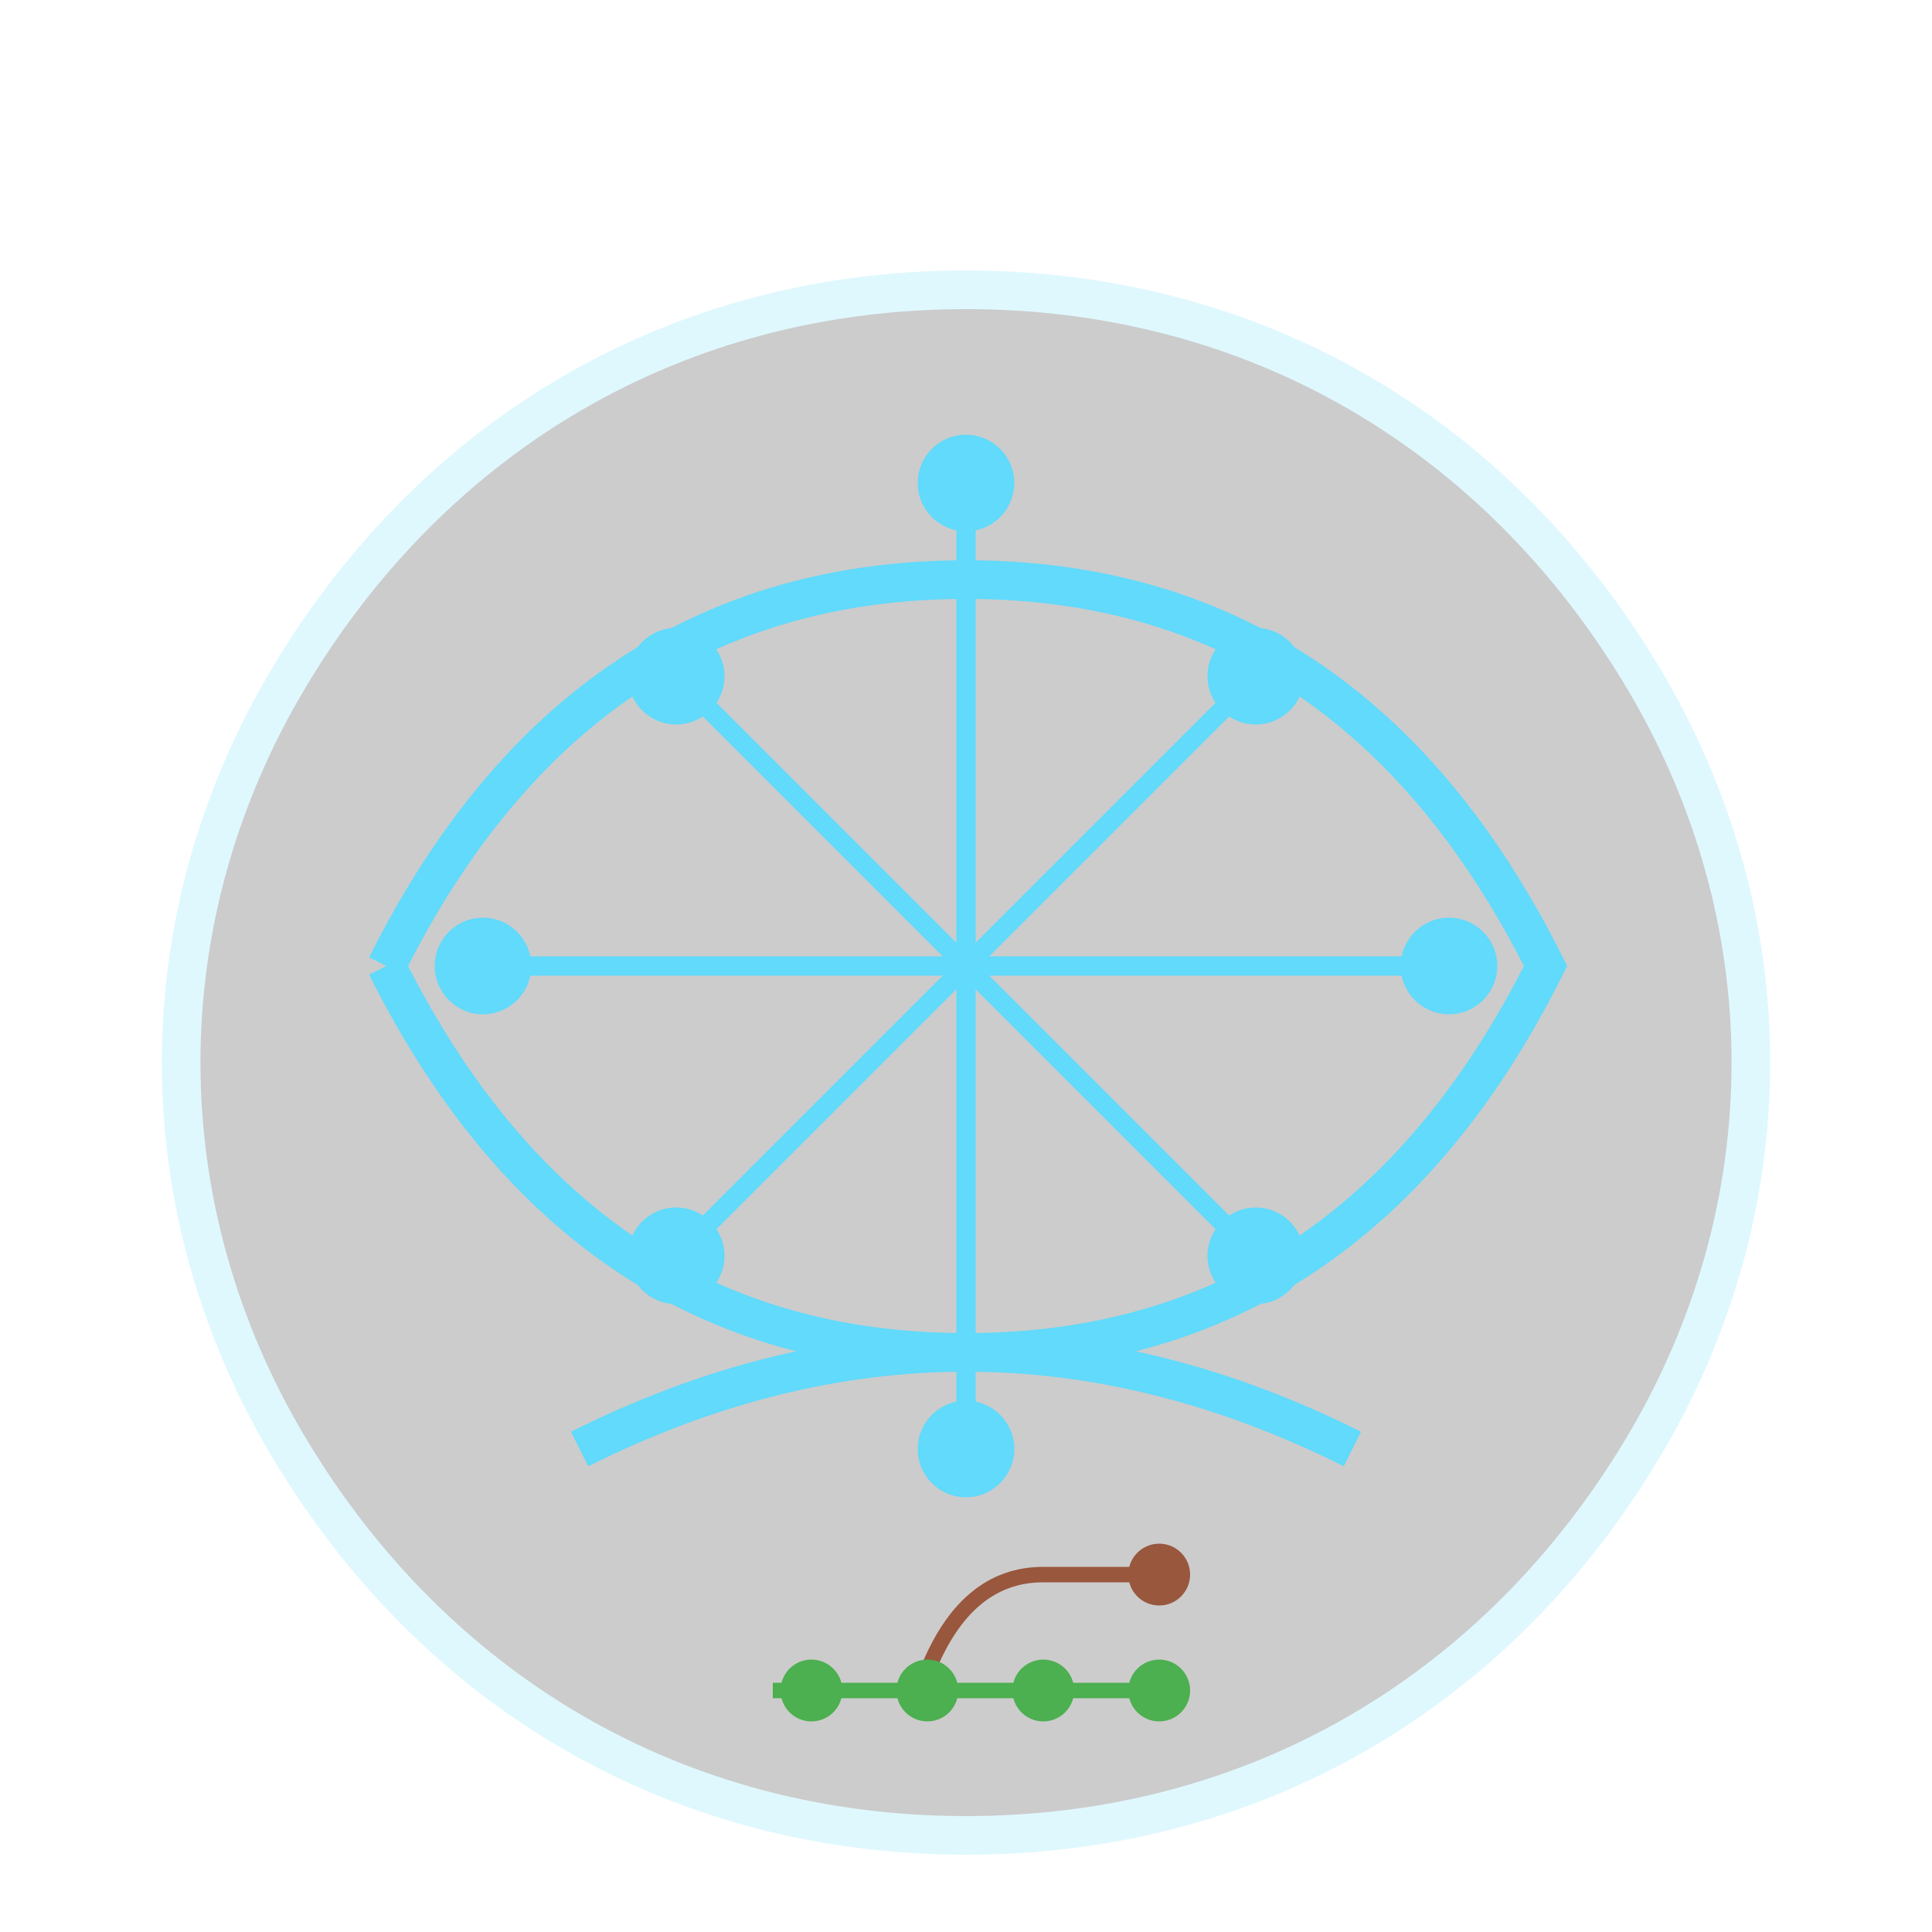
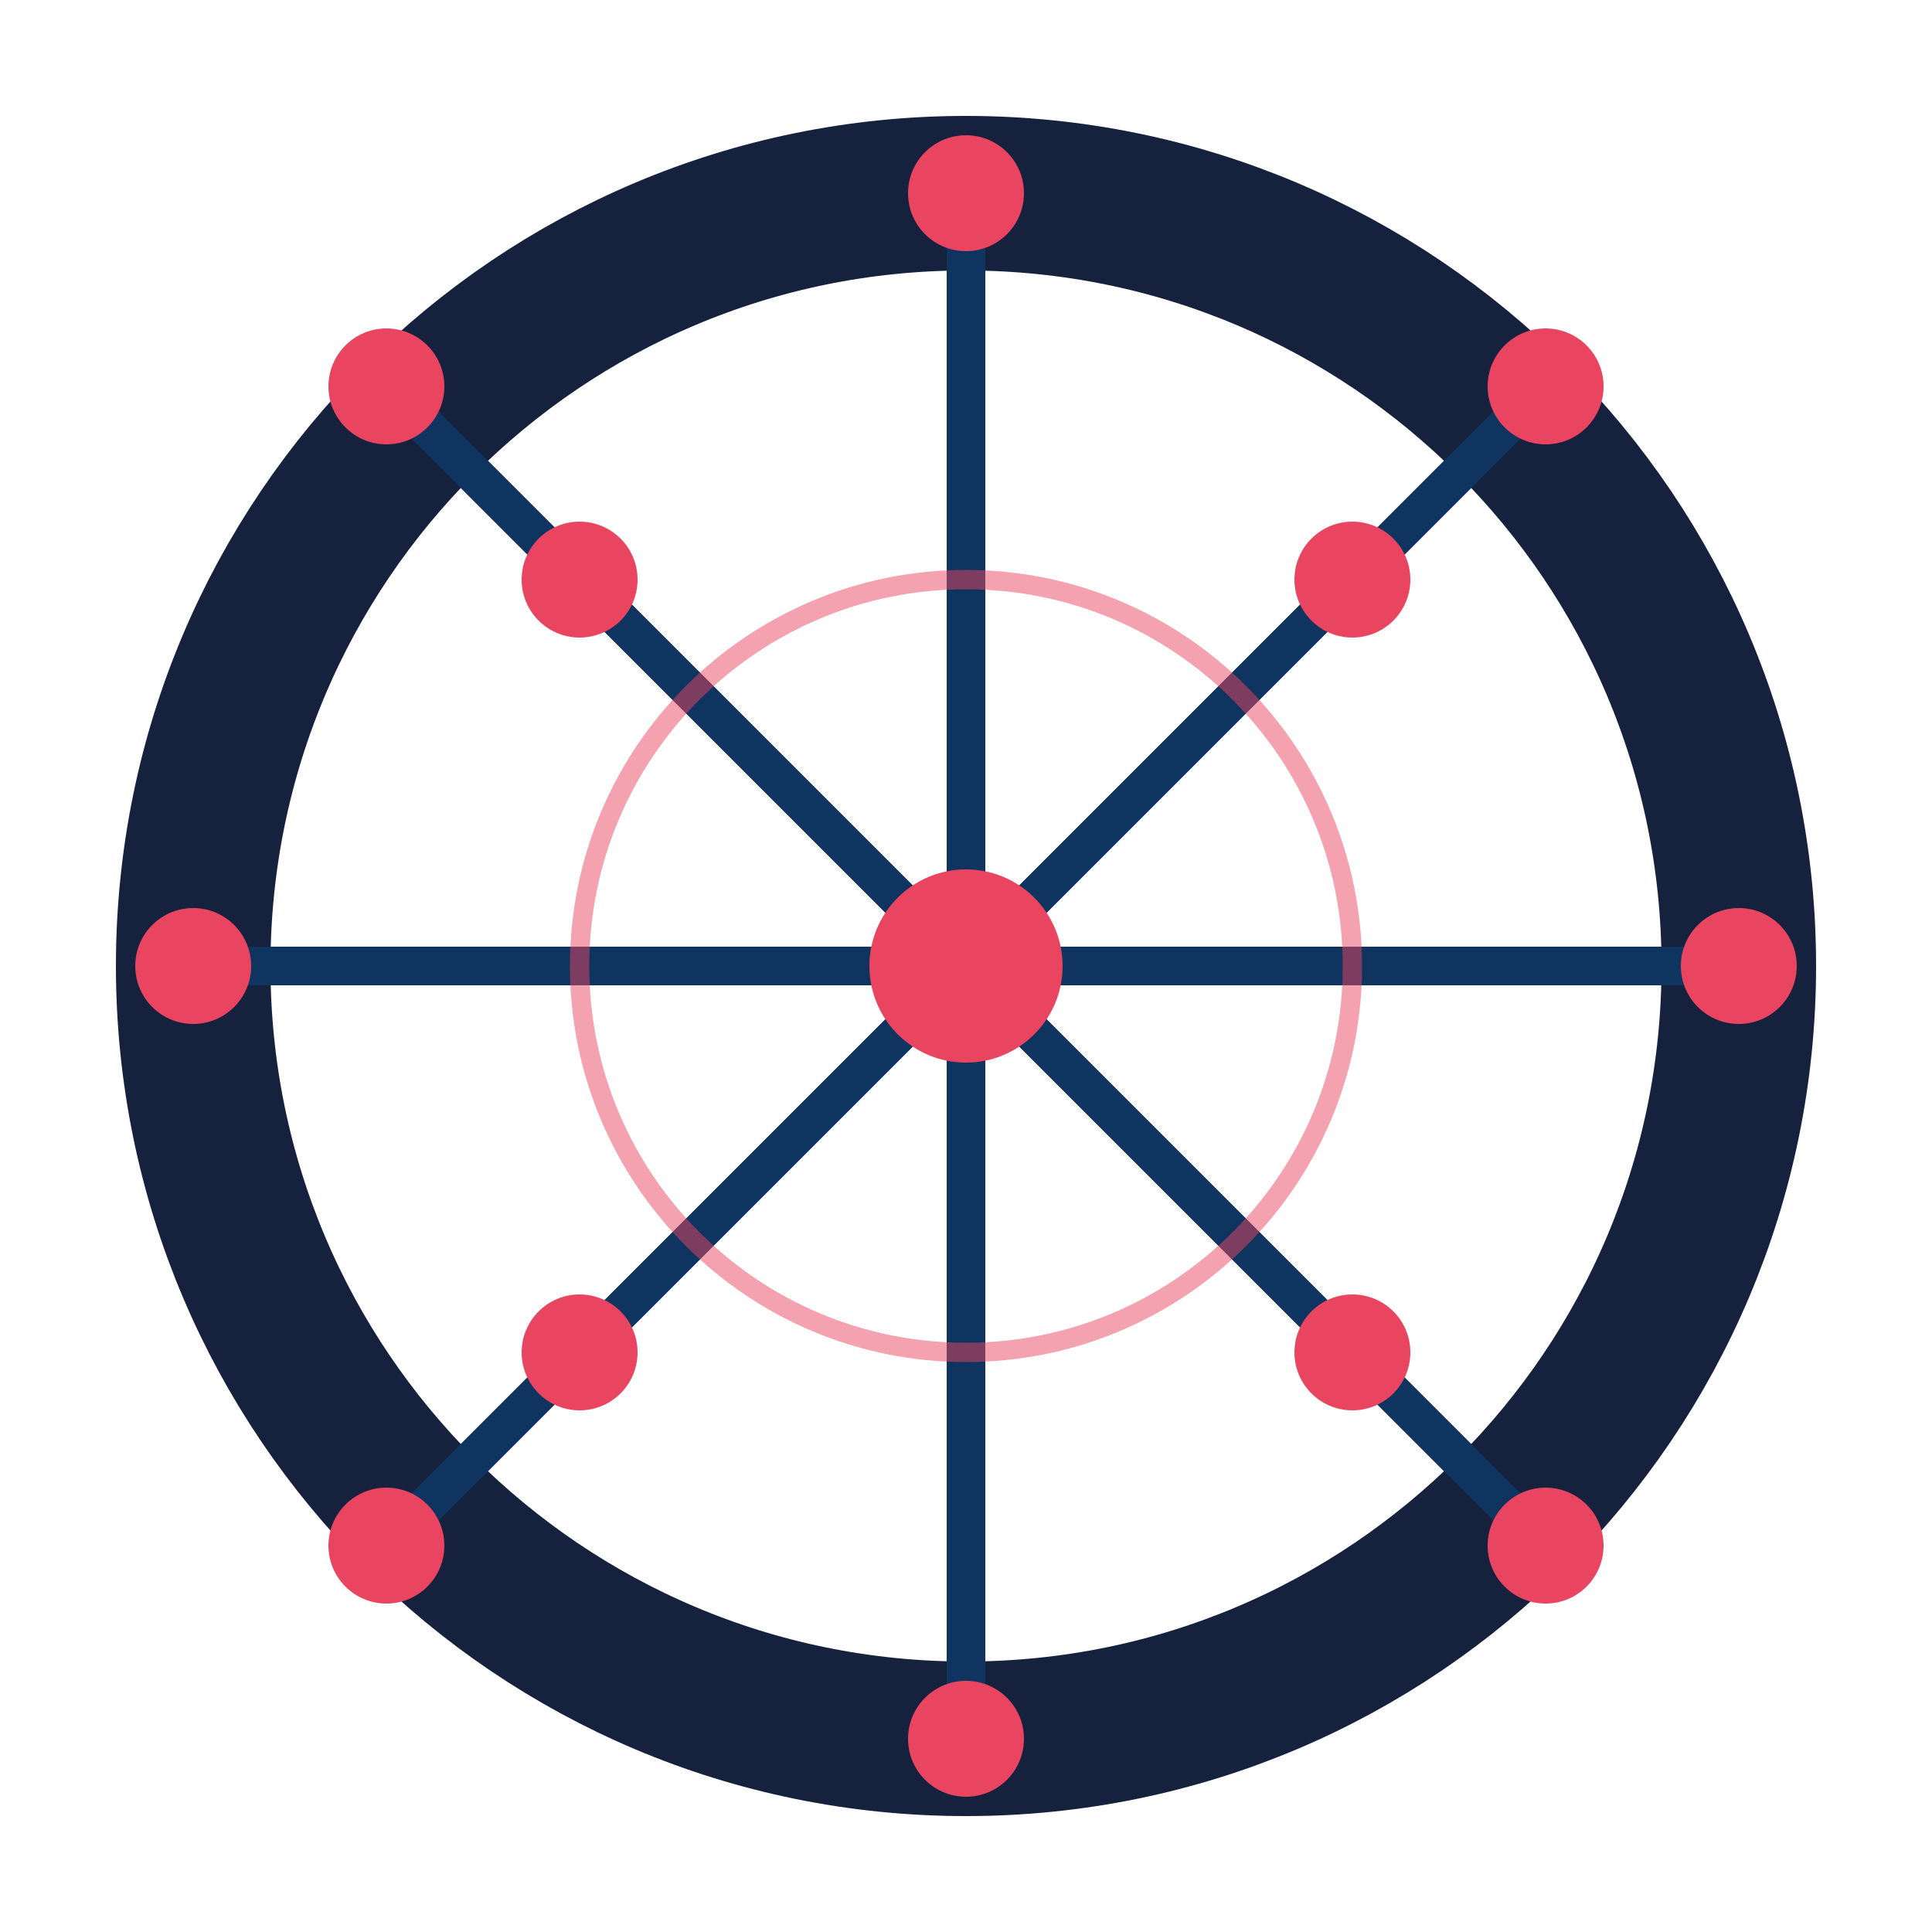
- <svg xmlns="http://www.w3.org/2000/svg" viewBox="0 0 200 200">
-   <path d="M100,30 C130,30 155,45 170,70 C185,95 185,125 170,150 C155,175 130,190 100,190 C70,190 45,175 30,150 C15,125 15,95 30,70 C45,45 70,30 100,30 Z" fill="#none" opacity="0.2" stroke="#61DAFB" stroke-width="4" />
-   <path d="M40,100 Q60,60 100,60 Q140,60 160,100 Q140,140 100,140 Q60,140 40,100" fill="none" stroke="#61DAFB" stroke-width="4" />
-   <path d="M60,150 Q100,130 140,150" fill="none" stroke="#61DAFB" stroke-width="4" />
-   <circle cx="70" cy="70" r="5" fill="#61DAFB" />
-   <circle cx="130" cy="70" r="5" fill="#61DAFB" />
-   <circle cx="70" cy="130" r="5" fill="#61DAFB" />
-   <circle cx="130" cy="130" r="5" fill="#61DAFB" />
-   <circle cx="100" cy="50" r="5" fill="#61DAFB" />
-   <circle cx="100" cy="150" r="5" fill="#61DAFB" />
-   <circle cx="50" cy="100" r="5" fill="#61DAFB" />
-   <circle cx="150" cy="100" r="5" fill="#61DAFB" />
-   <g stroke="#61DAFB" stroke-width="2">
-     <line x1="70" y1="70" x2="130" y2="130" />
-     <line x1="70" y1="130" x2="130" y2="70" />
-     <line x1="100" y1="50" x2="100" y2="150" />
-     <line x1="50" y1="100" x2="150" y2="100" />
+ <svg xmlns="http://www.w3.org/2000/svg" viewBox="0 0 100 100">
+   <circle cx="50" cy="50" r="40" fill="none" stroke="#16213E" stroke-width="8" />
+   <g stroke="#0F3460" stroke-width="2">
+     <line x1="20" y1="20" x2="80" y2="80" />
+     <line x1="20" y1="80" x2="80" y2="20" />
+     <line x1="50" y1="10" x2="50" y2="90" />
+     <line x1="10" y1="50" x2="90" y2="50" />
+     <line x1="30" y1="30" x2="70" y2="70" />
+     <line x1="30" y1="70" x2="70" y2="30" />
  </g>
-   <g transform="translate(100 175) scale(0.4)">
-     <path d="M-50,0 L50,0" stroke="#4CAF50" stroke-width="4" fill="none" />
-     <circle cx="50" cy="-30" r="8" fill="#99573d" />
-     <path d="M-10,-5 Q0,-30 20,-30 L50,-30" stroke="#99573d" stroke-width="4" fill="none" />
-     <circle cx="-40" cy="0" r="8" fill="#4CAF50" />
-     <circle cx="-10" cy="0" r="8" fill="#4CAF50" />
-     <circle cx="20" cy="0" r="8" fill="#4CAF50" />
-     <circle cx="50" cy="0" r="8" fill="#4CAF50" />
+   <g fill="#E94560">
+     <circle cx="20" cy="20" r="3" />
+     <circle cx="80" cy="80" r="3" />
+     <circle cx="20" cy="80" r="3" />
+     <circle cx="80" cy="20" r="3" />
+     <circle cx="50" cy="10" r="3" />
+     <circle cx="50" cy="90" r="3" />
+     <circle cx="10" cy="50" r="3" />
+     <circle cx="90" cy="50" r="3" />
+     <circle cx="30" cy="30" r="3" />
+     <circle cx="70" cy="70" r="3" />
+     <circle cx="30" cy="70" r="3" />
+     <circle cx="70" cy="30" r="3" />
  </g>
+   <circle cx="50" cy="50" r="5" fill="#E94560" />
+   <circle cx="50" cy="50" r="20" fill="none" stroke="#E94560" stroke-width="1" opacity="0.5">
+     <animate attributeName="r" from="20" to="40" dur="2s" repeatCount="indefinite" />
+     <animate attributeName="opacity" from="0.5" to="0" dur="2s" repeatCount="indefinite" />
+   </circle>
</svg>
